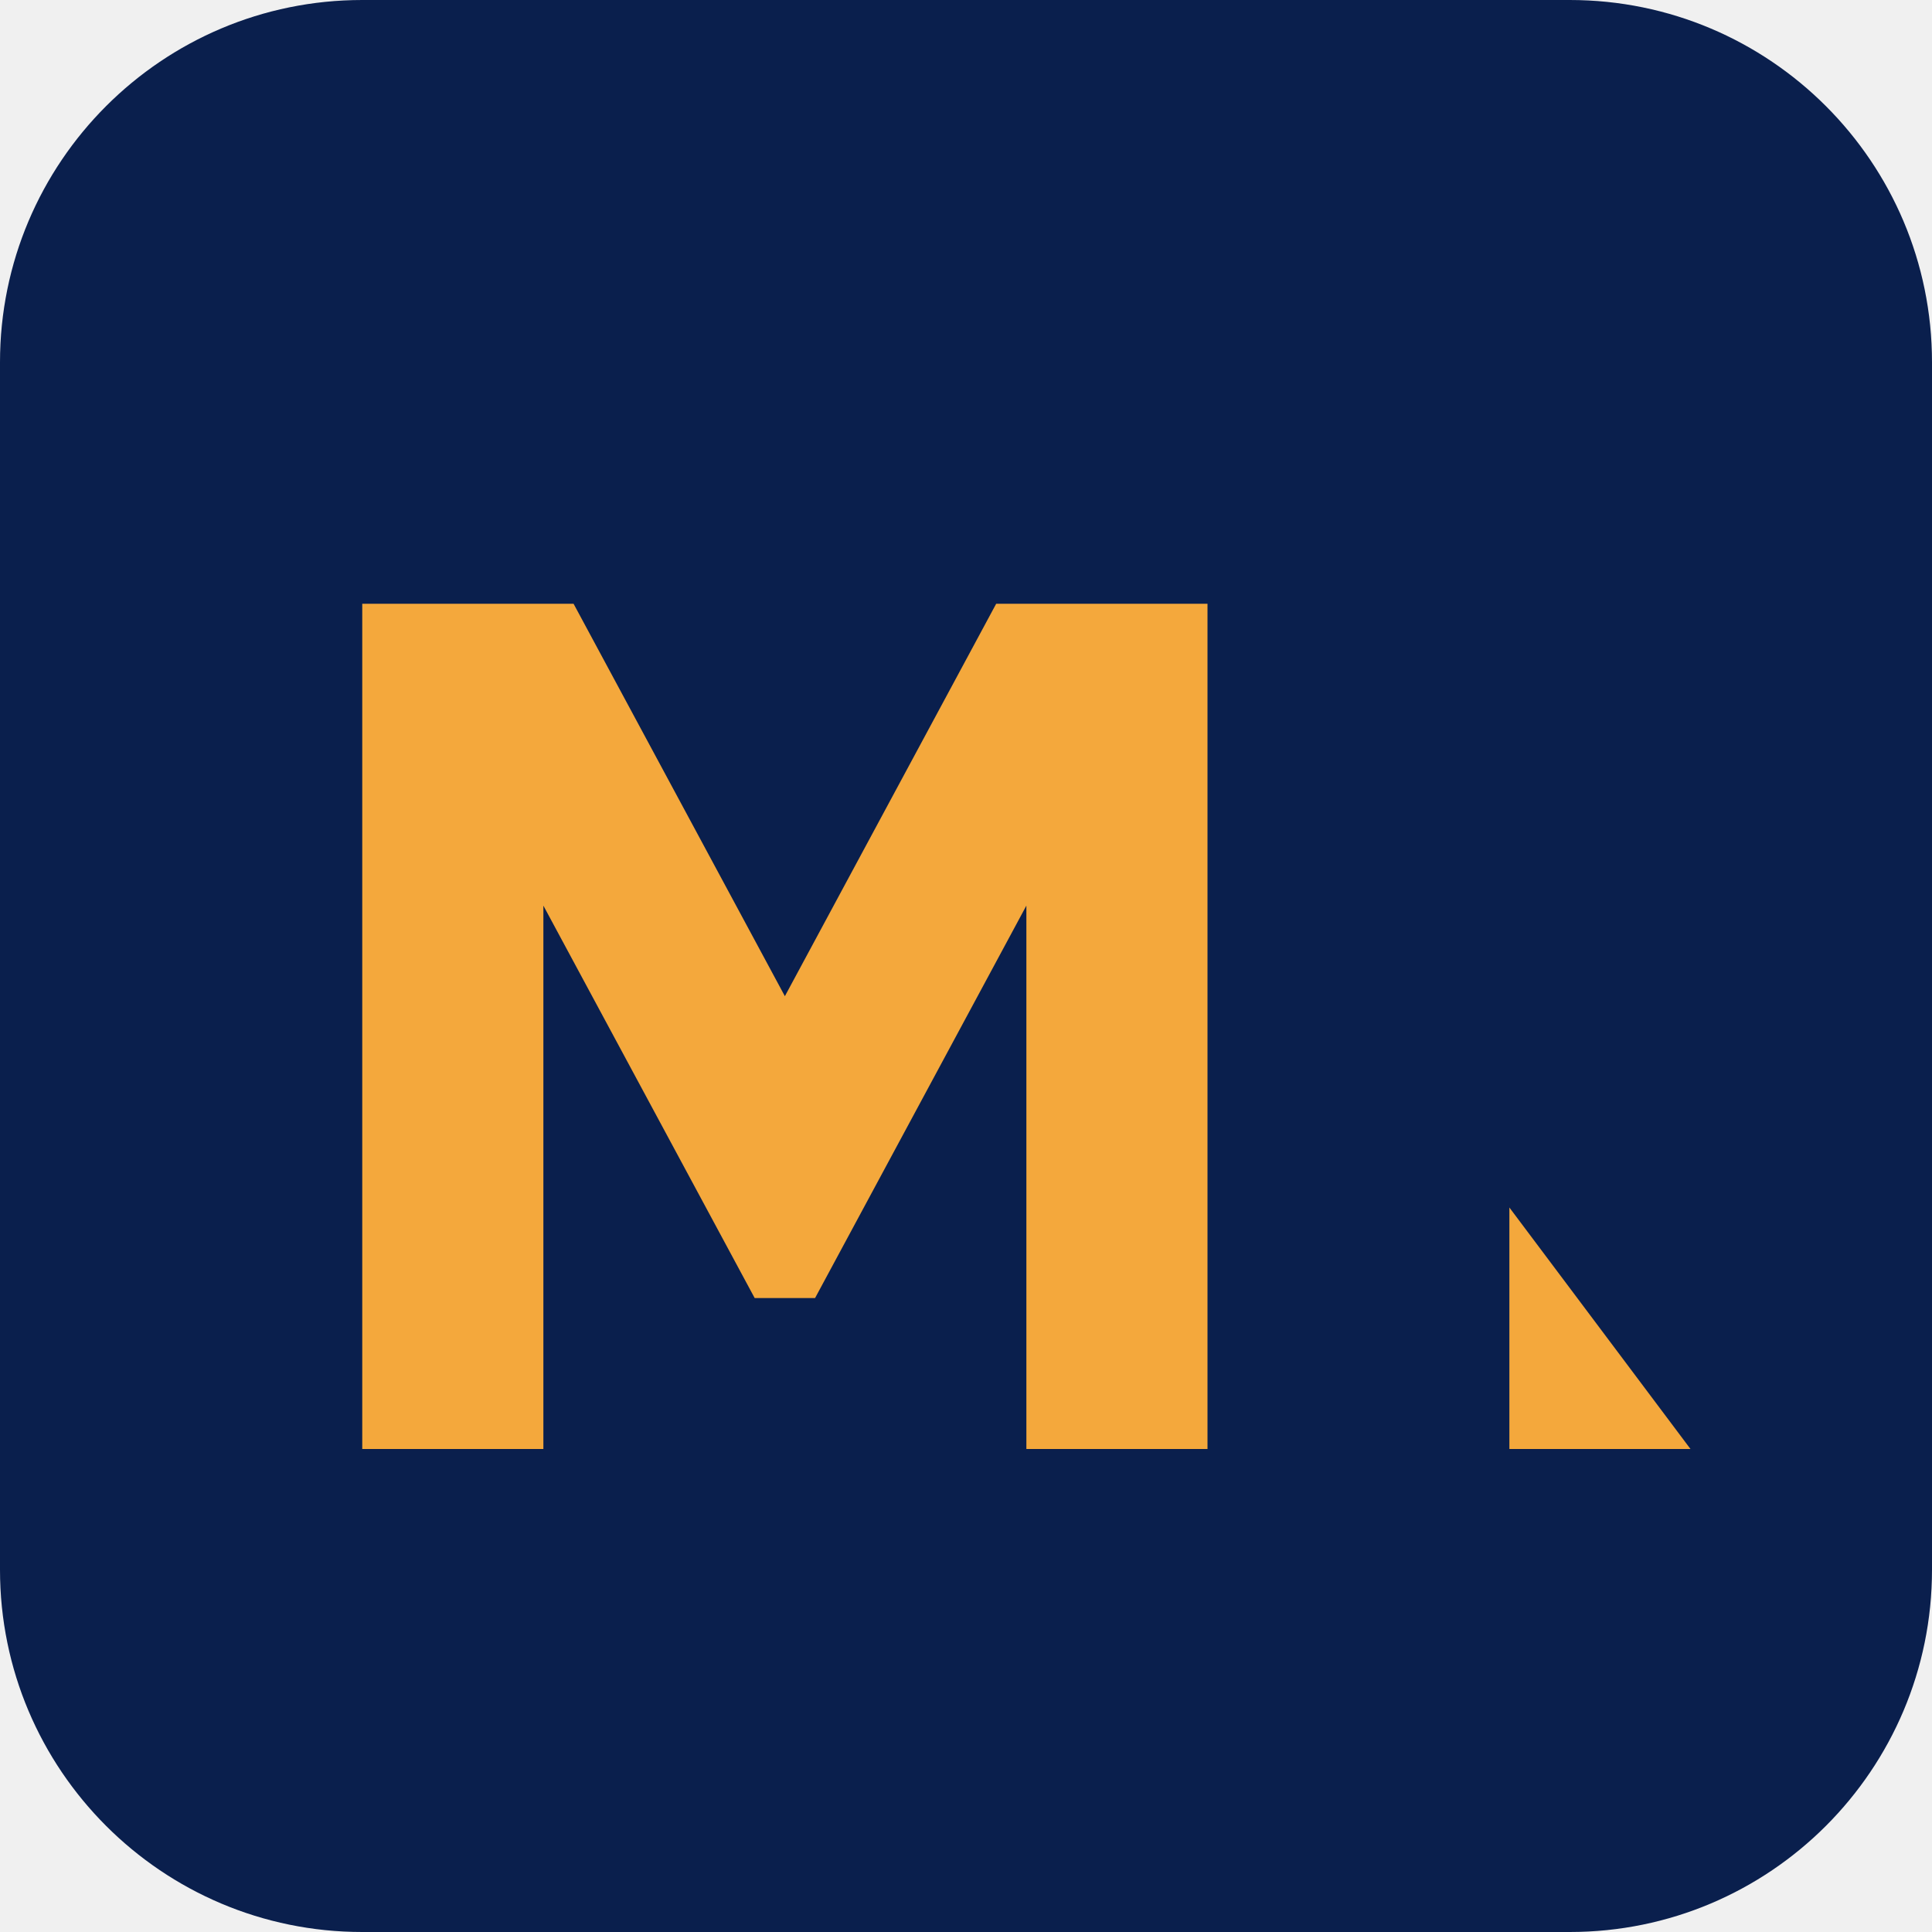
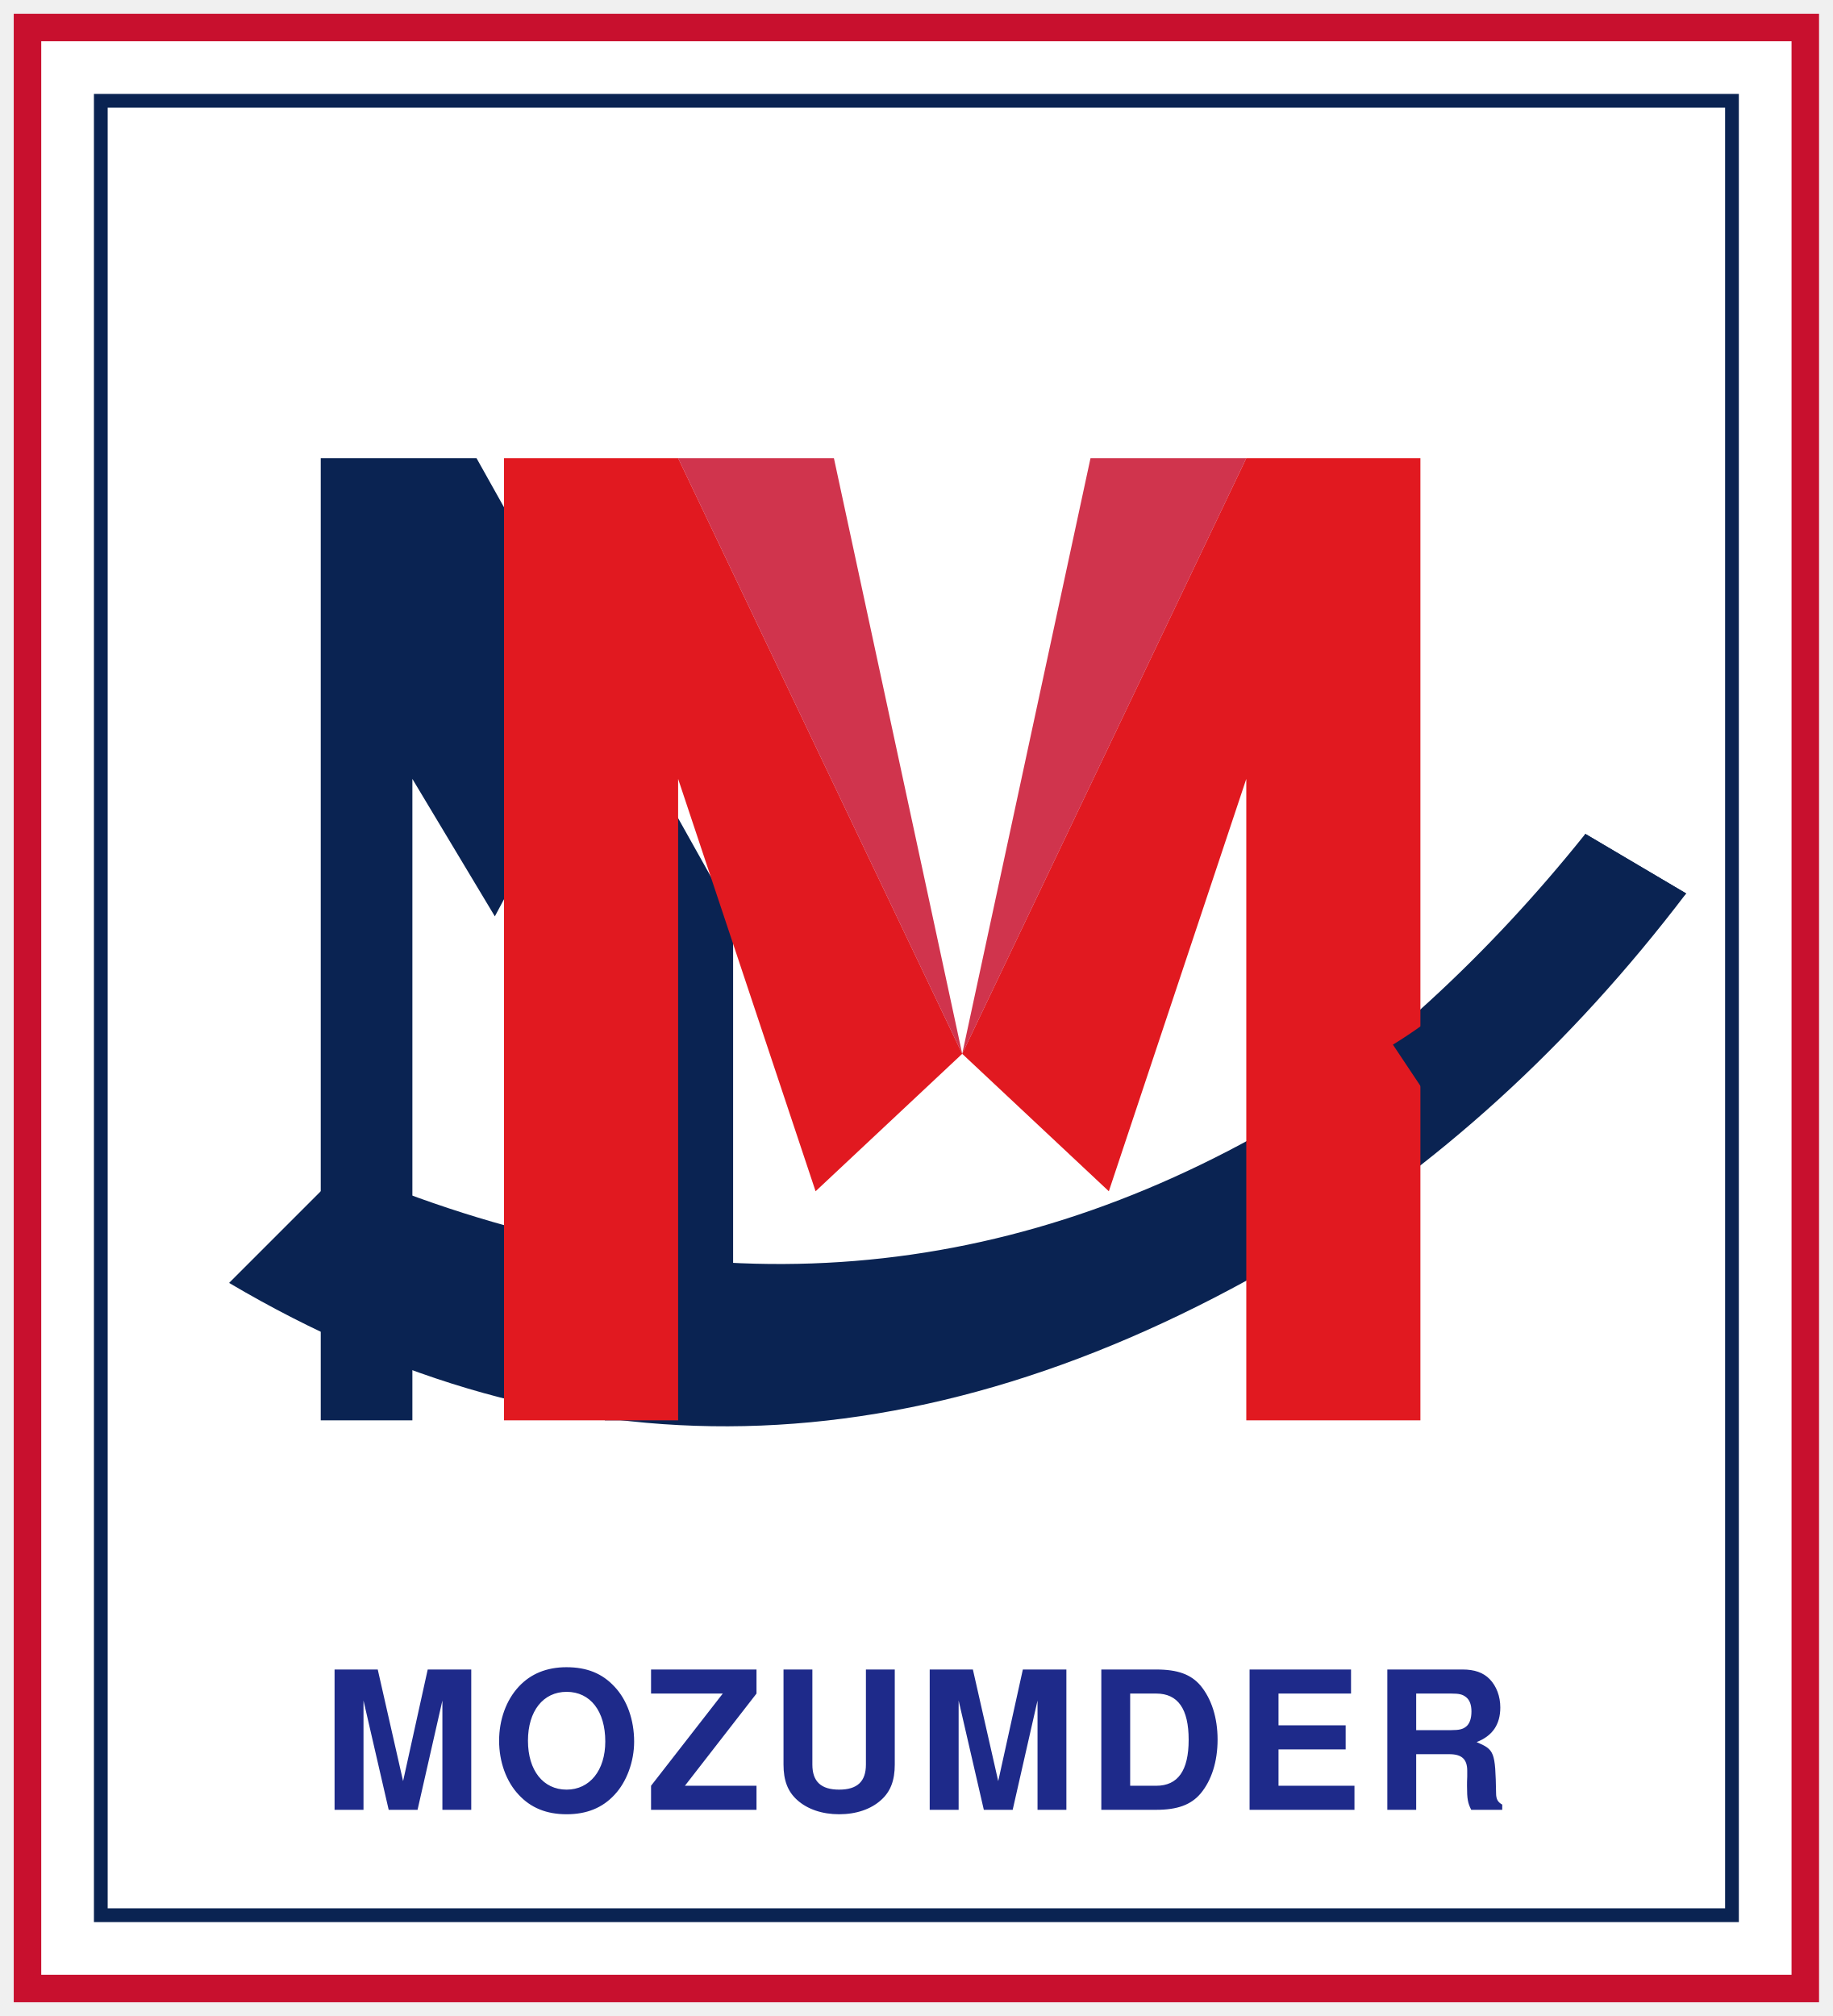
- <svg xmlns="http://www.w3.org/2000/svg" viewBox="0 0 64 64" role="img" aria-label="Mozumder mark">
-   <rect width="64" height="64" rx="12" fill="#0a1f4d" />
-   <path d="M12 48 V20 h7 l7 13 7-13 h7 v28 h-6 V30 l-7 13 h-2 l-7-13 v18 z" fill="#f4a83c" />
-   <path d="M50 48 L50 40 L56 48 Z" fill="#f4a83c" />
+ <svg xmlns="http://www.w3.org/2000/svg" viewBox="0 0 400 440" role="img" aria-label="Mozumder">
+   <rect x="6" y="6" width="388" height="428" fill="#ffffff" stroke="#c8102e" stroke-width="6" />
+   <rect x="22" y="22" width="356" height="396" fill="none" stroke="#0a2352" stroke-width="3" />
+   <path d="M70 310 L70 100 L104 100 L160 200 L160 310 L132 310 L132 155 L108 200 L90 170 L90 310 Z" fill="#0a2352" />
+   <path d="M50 280 Q160 345 280 275 Q330 245 368 195 L346 182 Q314 222 274 248 Q180 300 75 255 Z" fill="#0a2352" />
+   <g fill="#e11920">
+     <path d="M110 310 L110 100 L148 100 L210 230 L178 260 L148 170 L148 310 Z" />
+     <path d="M210 230 L272 100 L310 100 L310 310 L272 310 L272 170 L242 260 Z" />
+   </g>
+   <path d="M148 100 L210 230 L182 100 Z" fill="#c8102e" opacity="0.85" />
+   <path d="M272 100 L210 230 L238 100 Z" fill="#c8102e" opacity="0.85" />
+   <path d="M312 240 Q346 218 368 195 L346 182 Q330 212 304 228 Z" fill="#0a2352" />
+   <text x="200" y="395" text-anchor="middle" font-family="Arial Black, Helvetica, sans-serif" font-weight="900" font-size="42" fill="#1e2a8a" letter-spacing="2">MOZUMDER</text>
</svg>
